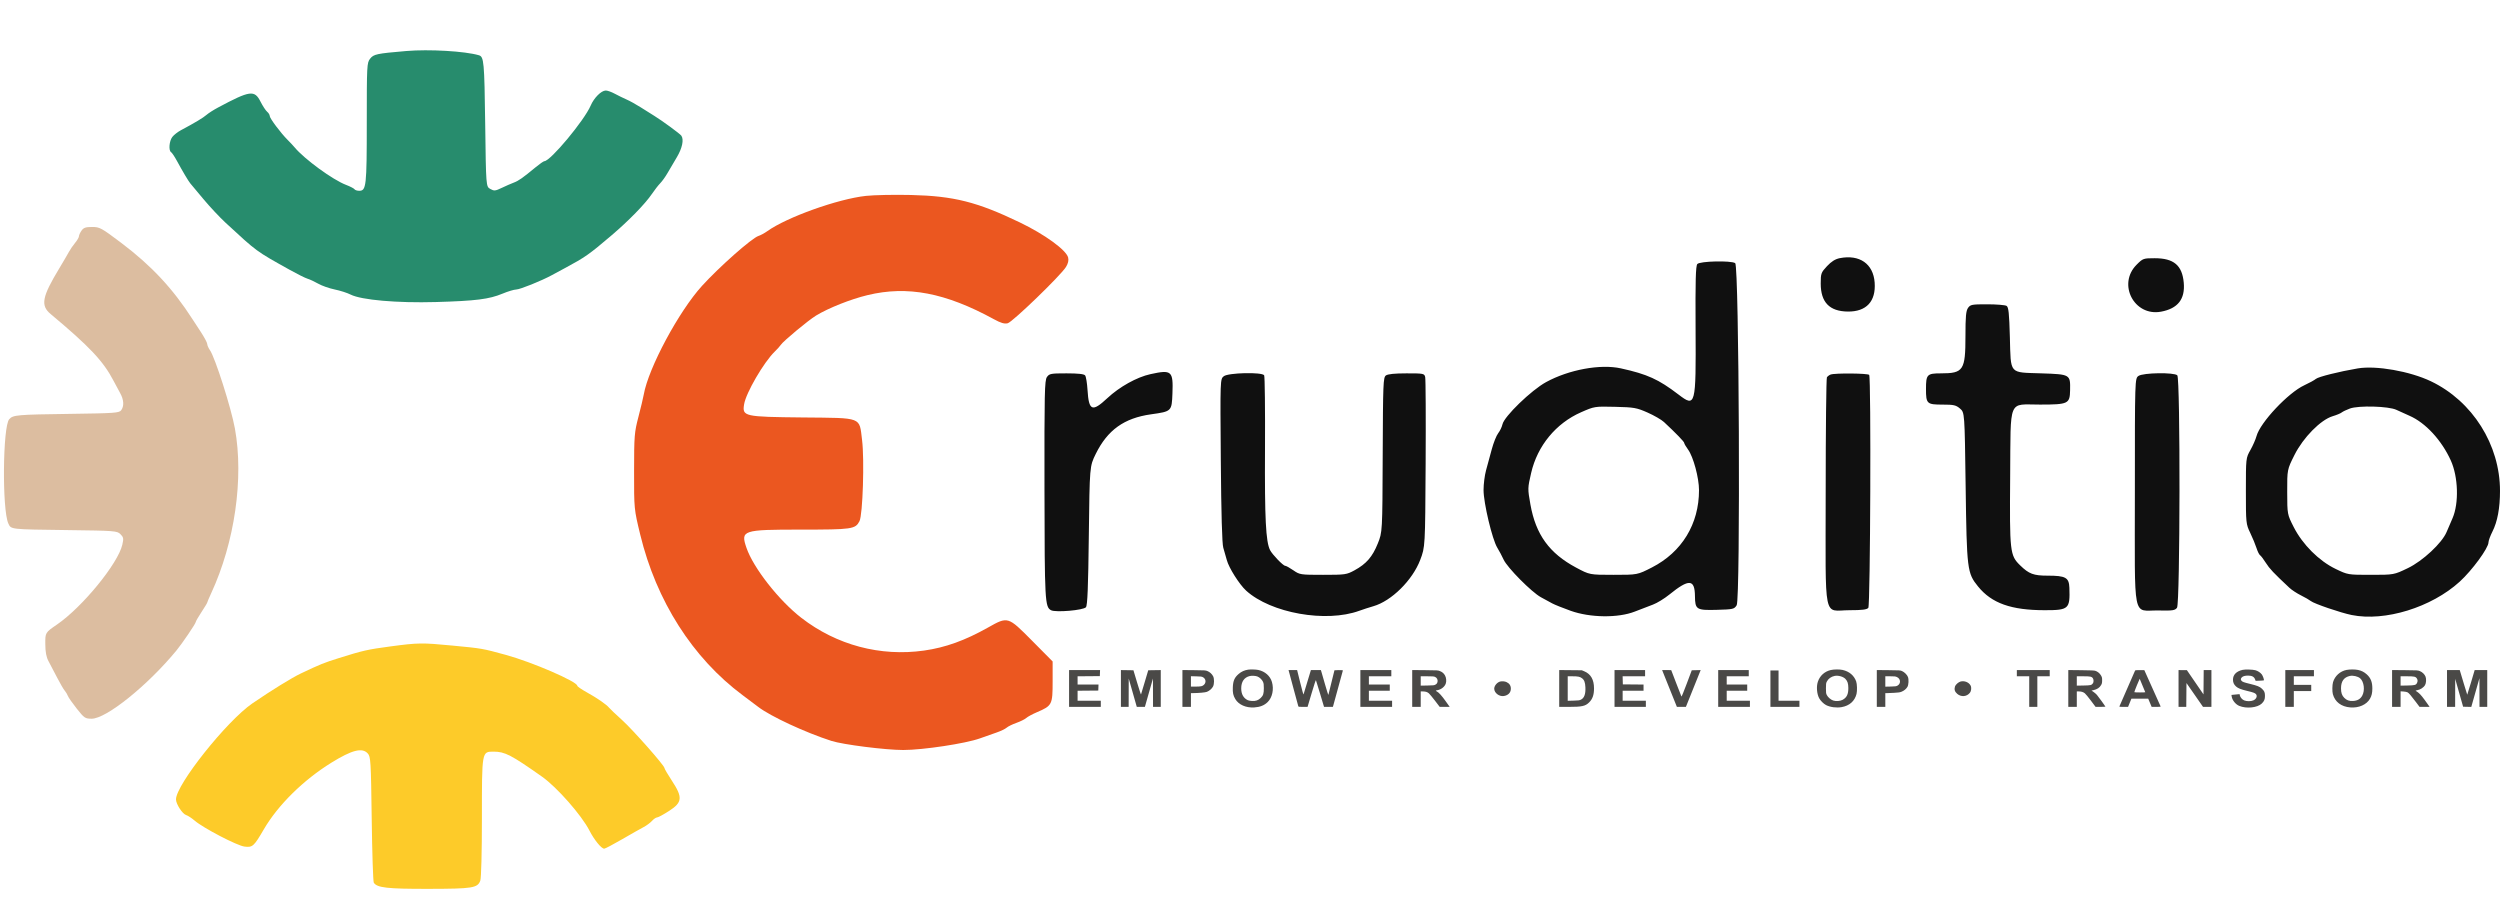
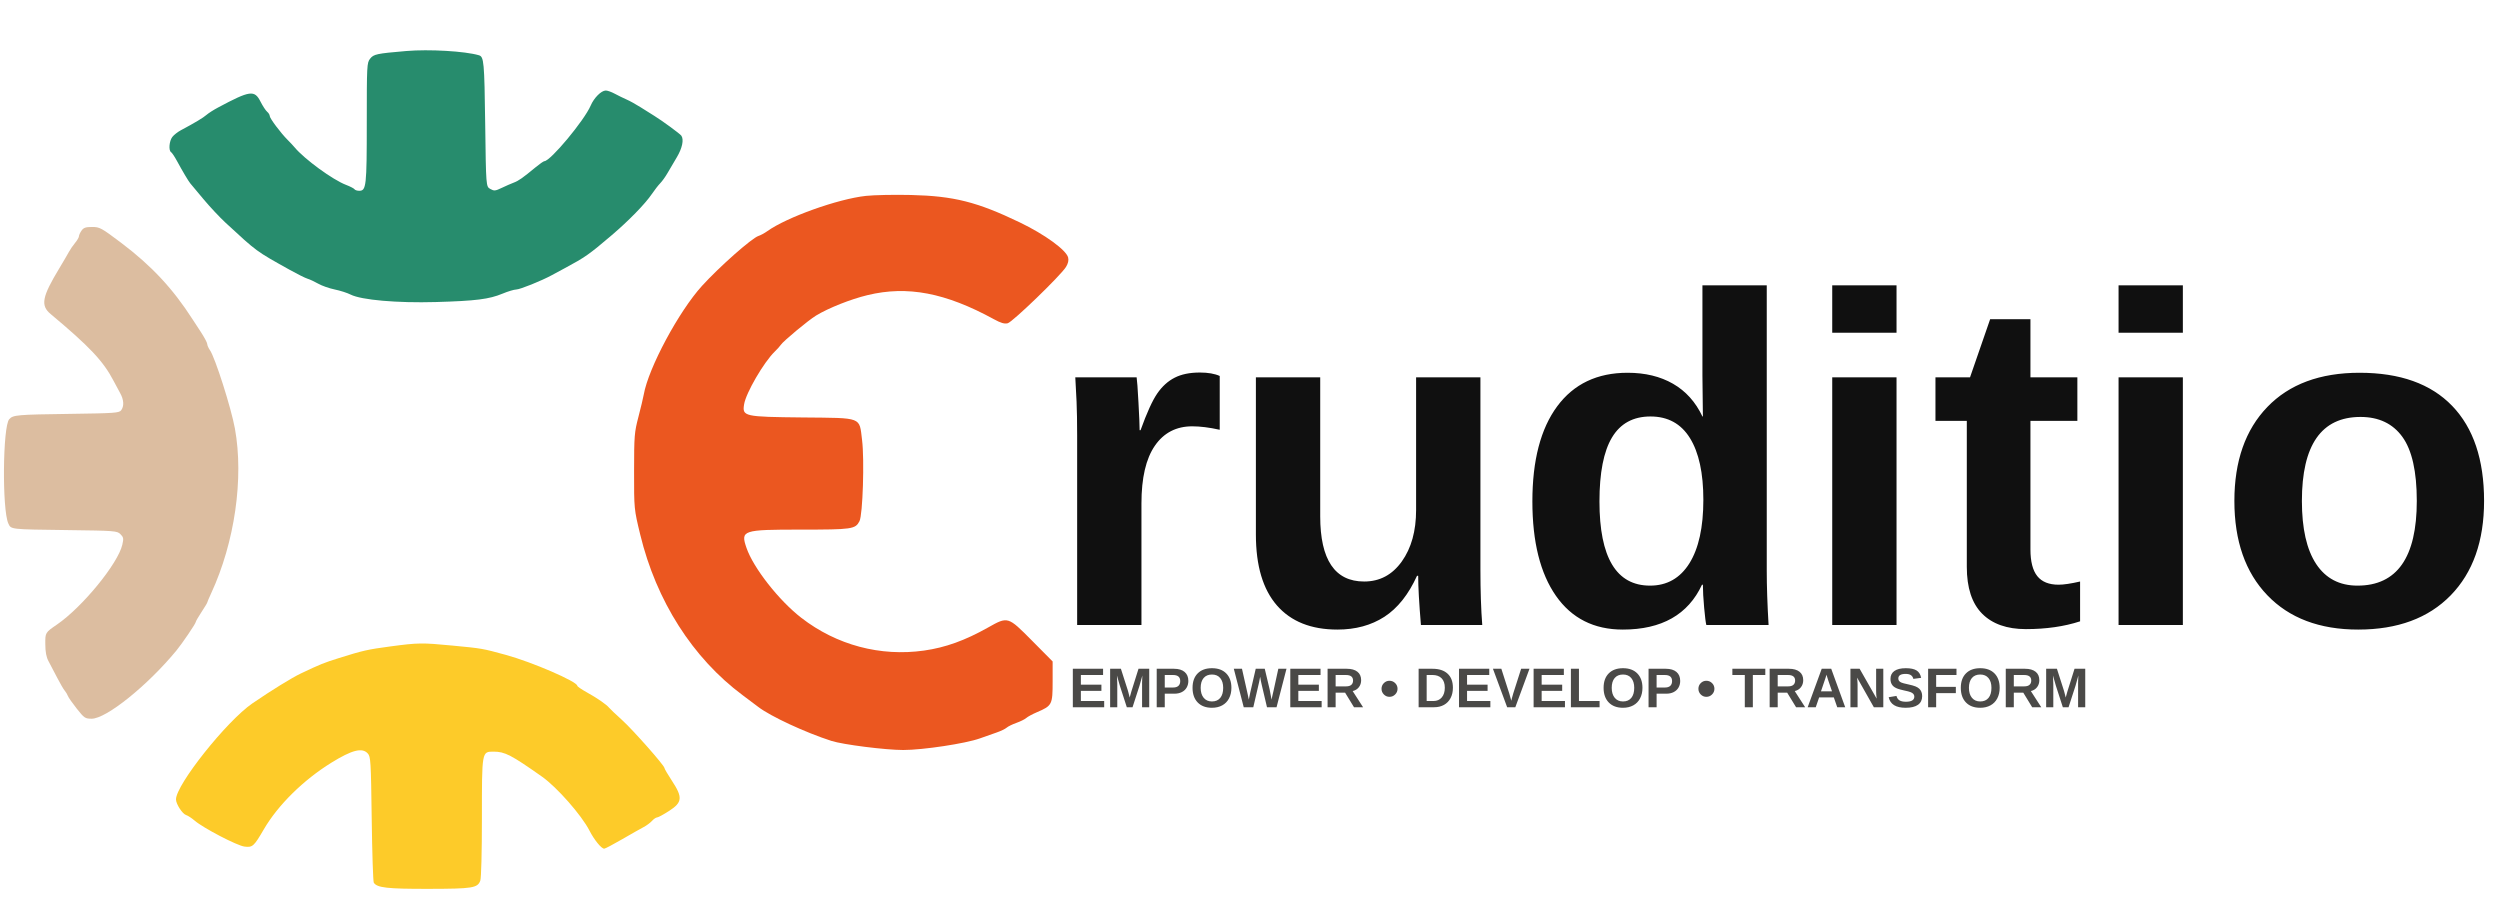
<svg xmlns="http://www.w3.org/2000/svg" viewBox="0 0 1520 548">
  <path fill="#dcbda0" fill-rule="evenodd" d="M 49.557 140.223 C 48.701 141.445, 48 142.985, 48 143.646 C 48 144.306, 46.944 146.119, 45.652 147.673 C 44.361 149.228, 42.673 151.688, 41.902 153.141 C 41.131 154.593, 38.497 159.093, 36.049 163.141 C 25.544 180.510, 24.550 185.720, 30.750 190.903 C 54.473 210.733, 62.812 219.580, 69.017 231.500 C 70.162 233.700, 71.976 237.075, 73.048 239 C 75.315 243.071, 75.546 246.871, 73.683 249.418 C 72.479 251.065, 69.849 251.254, 42.933 251.629 C 10.104 252.085, 7.970 252.271, 5.619 254.869 C 1.665 259.237, 1.223 309.929, 5.066 318.274 C 6.749 321.931, 5.925 321.838, 40.816 322.293 C 70.066 322.674, 71.207 322.762, 73.245 324.800 C 75.112 326.667, 75.242 327.411, 74.365 331.206 C 71.708 342.699, 50.067 369.135, 34.665 379.702 C 27.500 384.618, 27.500 384.618, 27.543 391.559 C 27.573 396.496, 28.150 399.537, 29.543 402.092 C 30.619 404.067, 32.960 408.529, 34.744 412.006 C 36.528 415.484, 38.597 419.042, 39.342 419.914 C 40.087 420.786, 40.954 422.233, 41.270 423.129 C 41.586 424.025, 44.017 427.503, 46.672 430.859 C 51.192 436.570, 51.767 436.960, 55.679 436.980 C 64.580 437.023, 89.737 416.800, 107.279 395.500 C 110.780 391.250, 119 379.129, 119 378.217 C 119 377.798, 120.575 375.063, 122.500 372.140 C 124.425 369.217, 126 366.611, 126 366.350 C 126 366.088, 127.081 363.540, 128.402 360.687 C 142.711 329.792, 148.331 290.734, 142.818 260.500 C 140.537 247.989, 130.776 217.373, 127.642 212.899 C 126.739 211.610, 126 209.924, 126 209.154 C 126 208.383, 124.188 204.995, 121.973 201.626 C 119.759 198.257, 117.513 194.825, 116.983 194 C 105.035 175.401, 92.024 161.470, 73.695 147.653 C 61.569 138.512, 60.630 138, 56.001 138 C 52.084 138, 50.804 138.441, 49.557 140.223" />
  <path fill="#fdcb29" fill-rule="evenodd" d="M 237.500 393.006 C 223.554 394.864, 220.662 395.518, 206 400.125 C 196.829 403.007, 194.973 403.758, 183 409.428 C 177.515 412.025, 164.932 419.788, 153.439 427.664 C 137.856 438.343, 107 477.121, 107 486.026 C 107 488.820, 110.872 494.825, 113.138 495.544 C 114.235 495.892, 116.564 497.408, 118.316 498.913 C 123.605 503.458, 144.132 514.161, 148.633 514.720 C 153.569 515.334, 154.329 514.657, 160.396 504.249 C 169.004 489.483, 184.447 474.249, 201.500 463.702 C 214.058 455.935, 220.218 454.374, 223.595 458.103 C 225.377 460.071, 225.532 462.630, 226 497.853 C 226.275 518.559, 226.844 536.030, 227.264 536.677 C 229.266 539.761, 235.495 540.463, 260.500 540.423 C 287.402 540.379, 290.320 539.919, 292.018 535.453 C 292.594 533.939, 293 518.223, 293 497.482 C 293 456.509, 292.914 457, 300.113 457 C 306.950 457, 310.755 458.966, 329.529 472.198 C 338.591 478.585, 353.596 495.637, 358.393 505 C 361.316 510.705, 365.639 516, 367.373 516 C 367.923 516, 372.832 513.413, 378.282 510.250 C 383.732 507.087, 389.611 503.761, 391.346 502.858 C 393.081 501.955, 395.357 500.268, 396.405 499.108 C 397.453 497.949, 398.845 497, 399.500 497 C 400.154 497, 403.460 495.210, 406.845 493.022 C 414.913 487.807, 415.182 484.825, 408.498 474.657 C 406.024 470.893, 404 467.433, 404 466.968 C 404 465.438, 384.640 443.552, 378 437.576 C 374.425 434.358, 370.997 431.107, 370.382 430.352 C 368.733 428.326, 363.267 424.544, 356.750 420.920 C 353.587 419.161, 351 417.382, 351 416.968 C 351 414.417, 323.535 402.540, 307.500 398.156 C 293.203 394.248, 293.141 394.237, 275 392.504 C 256.515 390.738, 254.289 390.768, 237.500 393.006" />
  <path fill="#278c6d" fill-rule="evenodd" d="M 247 31.020 C 228.915 32.569, 227.196 32.935, 225.018 35.705 C 223.078 38.170, 223 39.678, 223 74.588 C 223 113.288, 222.699 116, 218.399 116 C 217.144 116, 215.862 115.585, 215.549 115.079 C 215.236 114.572, 212.896 113.362, 210.350 112.389 C 202.281 109.308, 185.102 96.764, 179.105 89.576 C 178.222 88.517, 176.329 86.492, 174.899 85.076 C 170.788 81.006, 164 71.948, 164 70.533 C 164 69.824, 163.290 68.656, 162.422 67.935 C 161.554 67.215, 159.747 64.460, 158.405 61.813 C 154.738 54.577, 152.080 54.944, 132.546 65.387 C 129.821 66.843, 126.671 68.856, 125.546 69.860 C 123.639 71.561, 118.339 74.735, 110 79.169 C 108.075 80.193, 105.723 82.036, 104.772 83.265 C 102.876 85.717, 102.404 91.514, 104.019 92.512 C 104.579 92.858, 106.177 95.247, 107.569 97.821 C 110.842 103.870, 114.621 110.231, 115.697 111.500 C 116.163 112.050, 119.737 116.325, 123.638 121 C 127.540 125.675, 133.605 132.152, 137.116 135.394 C 156.478 153.271, 155.382 152.467, 176.240 164.111 C 180.783 166.647, 185.625 169.056, 187 169.465 C 188.375 169.873, 191.300 171.234, 193.500 172.489 C 195.700 173.744, 200.200 175.324, 203.500 176.001 C 206.800 176.678, 211.158 178.073, 213.184 179.103 C 219.688 182.405, 241.503 184.317, 265 183.642 C 289.266 182.946, 297.423 181.920, 305.500 178.550 C 308.800 177.174, 312.568 176.037, 313.874 176.024 C 316.143 176.001, 329.172 170.751, 335.500 167.310 C 337.150 166.412, 340.750 164.470, 343.500 162.994 C 355.821 156.378, 358.155 154.737, 371.814 143.100 C 382.359 134.116, 392.166 124.061, 396.296 118 C 397.982 115.525, 400.293 112.551, 401.431 111.391 C 402.569 110.230, 404.514 107.530, 405.753 105.391 C 406.993 103.251, 409.580 98.858, 411.503 95.629 C 414.832 90.040, 415.917 84.818, 414.235 82.477 C 413.384 81.294, 402.671 73.438, 397.902 70.500 C 396.116 69.400, 392.370 67.046, 389.577 65.269 C 386.785 63.492, 382.925 61.353, 381 60.517 C 379.075 59.680, 375.836 58.096, 373.802 56.998 C 371.768 55.899, 369.293 55.014, 368.302 55.032 C 365.541 55.080, 361.157 59.467, 359.118 64.222 C 355.239 73.270, 334.623 98, 330.960 98 C 330.499 98, 328.080 99.687, 325.585 101.750 C 317.781 108.200, 315.319 109.929, 312.365 111.033 C 310.789 111.622, 307.516 113.055, 305.091 114.218 C 301.107 116.129, 300.433 116.192, 298.091 114.878 C 295.500 113.425, 295.500 113.425, 295 75.462 C 294.499 37.404, 294.231 34.492, 291.158 33.590 C 282.681 31.104, 260.855 29.834, 247 31.020" />
  <path fill="#eb5720" fill-rule="evenodd" d="M 526.500 119.096 C 509.448 120.947, 478.339 132.076, 466.500 140.562 C 464.850 141.745, 462.450 143.044, 461.167 143.450 C 457.157 144.718, 437.455 162.127, 426.859 173.766 C 412.720 189.295, 394.247 223.740, 391.407 239.867 C 391.055 241.865, 389.592 248, 388.155 253.500 C 385.707 262.866, 385.540 264.957, 385.521 286.500 C 385.500 309.500, 385.500 309.500, 389.250 325 C 399.009 365.330, 421.156 400.075, 451.500 422.656 C 455.350 425.521, 459.625 428.731, 461 429.789 C 468.422 435.503, 489.645 445.363, 505.513 450.470 C 512.519 452.725, 538.372 456, 549.165 456 C 561.155 456, 587.034 452.083, 595.781 448.943 C 598.926 447.814, 603.525 446.193, 606 445.341 C 608.475 444.489, 611.197 443.175, 612.050 442.422 C 612.902 441.669, 615.580 440.354, 618 439.500 C 620.420 438.646, 623.098 437.316, 623.950 436.545 C 624.803 435.774, 627.750 434.180, 630.500 433.004 C 639.675 429.080, 640 428.443, 640 414.410 L 640 402.168 627.525 389.584 C 612.744 374.674, 612.862 374.709, 600.667 381.567 C 586.702 389.420, 574.848 393.690, 561.885 395.535 C 535.286 399.322, 508.668 392.234, 487.230 375.655 C 473.601 365.116, 458.065 345.315, 453.879 333.149 C 450.178 322.393, 451.341 322, 486.887 322 C 518.151 322, 520.056 321.726, 522.570 316.864 C 524.557 313.021, 525.628 279.483, 524.144 267.581 C 522.359 253.275, 524.755 254.190, 488.090 253.814 C 452.329 253.448, 451.232 253.202, 452.413 245.821 C 453.520 238.899, 464.357 220.267, 471.072 213.741 C 472.633 212.224, 474.268 210.408, 474.705 209.706 C 476.053 207.540, 491.551 194.650, 496.150 191.869 C 503.862 187.206, 517.113 181.942, 527.436 179.441 C 551.693 173.564, 574.827 177.968, 604.256 194.065 C 608.528 196.402, 610.702 197.041, 612.691 196.541 C 615.639 195.801, 644.868 167.561, 648.109 162.322 C 649.425 160.194, 649.861 158.295, 649.429 156.575 C 648.284 152.013, 635.216 142.523, 620 135.204 C 594.112 122.752, 579.843 119.158, 553.879 118.550 C 543.771 118.313, 531.450 118.559, 526.500 119.096" />
-   <path fill="#101010" fill-rule="evenodd" d="M 1118.564 156.967 C 1115.838 157.506, 1113.454 159.004, 1110.814 161.834 C 1107.208 165.699, 1107 166.276, 1107 172.404 C 1107 183.788, 1112.331 189.302, 1123.459 189.428 C 1134.772 189.557, 1140.619 183.239, 1139.790 171.780 C 1138.968 160.411, 1130.615 154.582, 1118.564 156.967 M 1299.056 160.944 C 1287.270 172.730, 1297.566 192.522, 1313.909 189.499 C 1324.137 187.607, 1328.628 181.865, 1327.720 171.846 C 1326.763 161.298, 1321.648 157, 1310.050 157 C 1303.175 157, 1302.902 157.098, 1299.056 160.944 M 1031.974 160.531 C 1030.988 161.720, 1030.751 170.499, 1030.915 199.800 C 1031.179 246.933, 1030.944 247.834, 1020.462 239.831 C 1008.364 230.595, 1001.584 227.519, 985.500 223.970 C 973.017 221.215, 953.922 224.725, 940 232.333 C 931.044 237.226, 914.561 253.171, 913.510 257.956 C 913.153 259.579, 911.981 262.025, 910.905 263.393 C 909.829 264.761, 908.065 269.170, 906.986 273.190 C 905.907 277.211, 904.343 282.961, 903.512 285.968 C 902.680 288.975, 902 294.363, 902 297.940 C 902 305.833, 907.283 328.016, 910.348 332.995 C 911.532 334.918, 913.263 338.175, 914.196 340.233 C 916.393 345.084, 931.234 360.058, 936.881 363.122 C 939.291 364.430, 942.395 366.119, 943.780 366.876 C 945.165 367.633, 950.168 369.642, 954.899 371.341 C 966.802 375.616, 983.829 375.826, 994 371.822 C 997.575 370.415, 1002.525 368.513, 1005 367.595 C 1007.475 366.678, 1011.975 363.922, 1015 361.471 C 1026.903 351.829, 1030.425 352.045, 1030.534 362.425 C 1030.619 370.620, 1031.406 371.116, 1043.794 370.782 C 1053.750 370.515, 1054.372 370.371, 1055.895 368 C 1058.250 364.331, 1057.378 161.481, 1055 159.979 C 1052.358 158.309, 1033.441 158.763, 1031.974 160.531 M 1196.557 187.223 C 1195.318 188.991, 1195 192.471, 1195 204.272 C 1195 225.123, 1193.772 227, 1180.135 227 C 1171.633 227, 1171 227.658, 1171 236.500 C 1171 245.509, 1171.524 246, 1181.144 246 C 1187.887 246, 1189.251 246.312, 1191.694 248.412 C 1194.500 250.824, 1194.500 250.824, 1195.109 295.662 C 1195.798 346.419, 1196.044 348.415, 1202.640 356.559 C 1210.920 366.781, 1222.780 371, 1243.239 371 C 1257.842 371, 1258.643 370.269, 1258.183 357.348 C 1257.962 351.137, 1255.909 350, 1244.916 350 C 1236.417 350, 1233.577 348.936, 1228.282 343.765 C 1222.026 337.656, 1221.815 335.784, 1222.182 289.661 C 1222.567 241.470, 1220.678 246.007, 1240.361 245.985 C 1257.531 245.966, 1258.461 245.520, 1258.617 237.229 C 1258.797 227.611, 1258.755 227.586, 1241.117 226.998 C 1221.256 226.337, 1222.639 227.933, 1222 204.928 C 1221.597 190.398, 1221.210 186.740, 1220 185.976 C 1219.175 185.456, 1213.913 185.024, 1208.307 185.015 C 1198.898 185.001, 1197.994 185.171, 1196.557 187.223 M 1433.500 223.995 C 1422.250 225.904, 1409.565 229.079, 1408.081 230.356 C 1407.212 231.105, 1404.025 232.858, 1401 234.251 C 1391.249 238.744, 1374.196 256.886, 1371.966 265.140 C 1371.425 267.142, 1369.749 270.967, 1368.241 273.640 C 1365.506 278.489, 1365.500 278.546, 1365.500 298.500 C 1365.500 318.067, 1365.557 318.619, 1368.142 324 C 1369.596 327.025, 1371.316 331.181, 1371.965 333.236 C 1372.615 335.291, 1373.581 337.241, 1374.113 337.570 C 1374.646 337.899, 1376.230 339.988, 1377.634 342.212 C 1379.895 345.794, 1382.260 348.296, 1392 357.414 C 1393.375 358.701, 1396.525 360.762, 1399 361.994 C 1401.475 363.225, 1404.175 364.780, 1405 365.450 C 1406.984 367.059, 1423.105 372.569, 1429.799 373.926 C 1450.027 378.026, 1478.274 369.318, 1495.476 353.679 C 1503.011 346.828, 1513 333.196, 1513 329.763 C 1513 328.757, 1514.085 325.793, 1515.411 323.177 C 1518.464 317.150, 1520 308.878, 1520 298.453 C 1520 270.424, 1503.279 243.897, 1478 231.821 C 1465.206 225.709, 1444.674 222.098, 1433.500 223.995 M 699.500 227.477 C 691.169 229.307, 680.657 235.164, 673.213 242.123 C 664.072 250.669, 661.994 249.818, 661.223 237.214 C 660.964 232.971, 660.302 228.938, 659.753 228.250 C 659.071 227.395, 655.492 227, 648.434 227 C 638.867 227, 637.998 227.164, 636.530 229.250 C 635.122 231.251, 634.958 238.836, 635.041 297.793 C 635.136 365.529, 635.327 369.034, 639.029 371.016 C 641.796 372.496, 658.715 371.048, 660.252 369.198 C 661.187 368.073, 661.626 357.149, 662.004 325.598 C 662.509 283.500, 662.509 283.500, 666.201 276 C 673.370 261.441, 683.481 254.197, 699.837 251.902 C 712.381 250.143, 712.425 250.099, 712.845 239.194 C 713.372 225.509, 712.389 224.646, 699.500 227.477 M 744.042 228.765 C 741.863 230.529, 741.863 230.529, 742.254 280.015 C 742.508 312.337, 743.028 330.714, 743.750 333 C 744.359 334.925, 745.324 338.300, 745.895 340.500 C 747.108 345.178, 753.545 355.369, 757.643 359.101 C 772.680 372.790, 806.249 378.755, 826.500 371.336 C 828.700 370.530, 832.525 369.291, 835 368.582 C 846 365.434, 858.808 352.773, 863.500 340.406 C 866.500 332.500, 866.500 332.500, 866.786 282 C 866.943 254.225, 866.822 230.488, 866.517 229.250 C 865.984 227.090, 865.530 227, 855.172 227 C 847.964 227, 843.799 227.426, 842.626 228.285 C 840.998 229.475, 840.855 233.016, 840.684 276.535 C 840.500 323.500, 840.500 323.500, 837.679 330.500 C 834.429 338.566, 830.699 342.857, 823.558 346.745 C 818.717 349.382, 817.895 349.500, 804.413 349.500 C 790.675 349.500, 790.229 349.432, 786.360 346.750 C 784.178 345.238, 781.946 344, 781.399 344 C 780.158 344, 773.594 337.200, 772.202 334.473 C 769.606 329.383, 768.904 315.369, 769.120 272.931 C 769.242 248.969, 769.014 228.831, 768.612 228.181 C 767.337 226.118, 746.706 226.608, 744.042 228.765 M 1113 227.729 C 1112.175 228.043, 1111.169 228.795, 1110.765 229.400 C 1110.361 230.005, 1110.024 261.412, 1110.015 299.193 C 1109.997 379.678, 1108.235 371, 1124.600 371 C 1132.167 371, 1135.056 370.637, 1135.937 369.576 C 1137.175 368.085, 1137.689 229.924, 1136.465 227.943 C 1135.847 226.944, 1115.549 226.759, 1113 227.729 M 1300.223 228.557 C 1298 230.113, 1298 230.113, 1298 299.034 C 1298 379.454, 1296.277 370.835, 1312.425 371.173 C 1321.029 371.353, 1322.421 371.144, 1323.625 369.498 C 1325.517 366.911, 1325.686 230.086, 1323.800 228.200 C 1321.910 226.310, 1303.022 226.596, 1300.223 228.557 M 961.297 250.649 C 946.018 257.354, 934.755 271.029, 930.950 287.495 C 928.789 296.845, 928.783 297.108, 930.495 306.737 C 933.745 325.011, 941.968 336.377, 958.234 345.078 C 966.500 349.500, 966.500 349.500, 981.047 349.500 C 995.593 349.500, 995.593 349.500, 1004.350 345.019 C 1022.593 335.682, 1033 318.613, 1033 298.027 C 1033 290.520, 1029.537 277.678, 1026.336 273.317 C 1025.051 271.566, 1024 269.764, 1024 269.312 C 1024 268.566, 1018.992 263.390, 1011.711 256.611 C 1010.178 255.182, 1005.678 252.582, 1001.711 250.831 C 995.060 247.895, 993.530 247.625, 982 247.349 C 969.549 247.051, 969.468 247.064, 961.297 250.649 M 1428.741 248.386 C 1426.673 249.148, 1424.423 250.226, 1423.741 250.782 C 1423.058 251.338, 1420.598 252.358, 1418.273 253.048 C 1411.002 255.206, 1400.356 266.005, 1395.047 276.607 C 1390.593 285.500, 1390.593 285.500, 1390.622 299.111 C 1390.650 312.723, 1390.650 312.723, 1394.560 320.424 C 1399.949 331.039, 1409.911 341.006, 1420 345.877 C 1427.500 349.498, 1427.500 349.498, 1441.500 349.499 C 1455.500 349.500, 1455.500 349.500, 1464.007 345.411 C 1473.024 341.078, 1484.710 330.186, 1487.517 323.500 C 1488.210 321.850, 1489.840 318.062, 1491.138 315.081 C 1495.091 306.012, 1494.618 289.970, 1490.104 280 C 1484.514 267.652, 1474.716 257.036, 1465 252.799 C 1462.525 251.719, 1458.925 250.089, 1457 249.177 C 1452.297 246.947, 1434.034 246.436, 1428.741 248.386" />
-   <g transform="translate(650 407) scale(0.2352 0.20909) translate(-31 -81)">
-     <path fill="#4a4947" fill-rule="evenodd" d="M 494 81.691 C 484.501 83.281, 476.692 87.206, 469.701 93.903 C 458.681 104.461, 454.972 113.864, 454.284 133 C 453.708 149.021, 455.132 156.653, 460.660 167.172 C 469.326 183.665, 488.266 193.100, 509.657 191.582 C 524.749 190.510, 535.746 185.525, 544.504 175.785 C 556.465 162.481, 560.884 138.840, 555.385 117.571 C 550.826 99.936, 537.379 86.658, 519.907 82.540 C 514.013 81.150, 499.976 80.691, 494 81.691 M 2000 82.814 C 1983.898 87.023, 1971.727 99.462, 1966.587 116.961 C 1962.494 130.892, 1963.946 151.876, 1969.878 164.554 C 1973.300 171.866, 1981.376 180.964, 1987.772 184.712 C 1998.289 190.876, 2014.755 193.297, 2028.142 190.649 C 2048.389 186.645, 2061.943 173.127, 2066.571 152.325 C 2068.573 143.326, 2068.079 123.389, 2065.667 115.901 C 2060.061 98.489, 2047.974 87.007, 2030.540 82.530 C 2022.733 80.526, 2008.240 80.661, 2000 82.814 M 3064.500 82.343 C 3048.479 86.475, 3039.706 96.556, 3039.706 110.834 C 3039.706 119.022, 3042.179 125.179, 3047.677 130.677 C 3052.905 135.905, 3060.270 139.210, 3076.167 143.461 C 3091.977 147.689, 3096.486 149.531, 3099.073 152.819 C 3103.443 158.375, 3100.187 167.279, 3092.409 171.044 C 3085.936 174.178, 3075.039 174.166, 3068.537 171.018 C 3063.283 168.475, 3058.491 162.132, 3057.390 156.267 L 3056.756 152.887 3051.128 153.487 C 3048.033 153.817, 3043.308 154.342, 3040.629 154.654 L 3035.758 155.221 3036.391 159.837 C 3037.880 170.701, 3046.395 182.615, 3055.845 187.057 C 3074.403 195.780, 3102.856 192.475, 3114.087 180.290 C 3120.433 173.405, 3122.432 168.051, 3122.410 158 C 3122.388 147.817, 3120.946 143.994, 3114.544 137.151 C 3108.846 131.059, 3102.899 128.344, 3083.737 123.087 C 3067.525 118.640, 3063.896 117.118, 3061.561 113.783 C 3059.345 110.619, 3059.623 107.601, 3062.441 104.253 C 3065.429 100.701, 3070.760 99, 3078.898 99 C 3088.931 99, 3094.463 102.473, 3096.990 110.359 L 3098.227 114.218 3108.553 113.836 C 3114.233 113.626, 3119.168 113.166, 3119.520 112.814 C 3120.705 111.629, 3116.986 99.536, 3114.205 95.531 C 3110.470 90.153, 3103.988 85.391, 3097.706 83.409 C 3090.834 81.242, 3071.210 80.612, 3064.500 82.343 M 3333.251 82.516 C 3316.723 86.107, 3303.095 100.009, 3298.358 118.113 C 3296.257 126.140, 3296.009 145.330, 3297.906 153 C 3303.527 175.721, 3319.573 189.428, 3343.040 191.555 C 3365.037 193.548, 3385.163 183.506, 3393.914 166.171 C 3398.293 157.496, 3399.970 149.278, 3399.970 136.500 C 3399.970 117.604, 3395.835 105.862, 3385.486 95.379 C 3378.675 88.480, 3371.959 84.674, 3362.769 82.508 C 3355.077 80.694, 3341.622 80.698, 3333.251 82.516 M 31 136.500 L 31 190 72 190 L 113 190 113 181 L 113 172 83 172 L 53 172 53 157.516 L 53 143.033 79.750 142.766 L 106.500 142.500 106.789 133.750 L 107.078 125 80.039 125 L 53 125 53 113.015 L 53 101.031 81.750 100.765 L 110.500 100.500 110.789 91.750 L 111.078 83 71.039 83 L 31 83 31 136.500 M 165 136.475 L 165 190 175 190 L 185 190 185.091 148.750 L 185.182 107.500 194.913 146 C 200.265 167.175, 204.958 185.738, 205.341 187.250 L 206.038 190 216.500 190 L 226.962 190 227.659 187.250 C 228.042 185.738, 232.735 167.175, 238.087 146 L 247.818 107.500 247.909 148.750 L 248 190 258 190 L 268 190 268 136.475 L 268 82.950 251.820 83.225 L 235.640 83.500 226.520 118 C 221.504 136.975, 217.181 153.112, 216.914 153.860 C 216.646 154.608, 212.134 139.083, 206.888 119.360 L 197.350 83.500 181.175 83.225 L 165 82.950 165 136.475 M 324 136.433 L 324 190 335 190 L 346 190 346 170 L 346 150 350.750 149.951 C 366.785 149.785, 382.910 148.134, 387.255 146.212 C 393.713 143.355, 400.360 136.871, 403.129 130.727 C 406.427 123.411, 406.549 107.769, 403.363 100.878 C 400.303 94.261, 394.794 88.605, 388.742 85.870 C 383.666 83.575, 382.560 83.490, 353.750 83.183 L 324 82.866 324 136.433 M 610.678 134.750 C 617.470 163.213, 623.276 187.287, 623.581 188.250 C 624.067 189.786, 625.563 189.999, 635.817 189.989 L 647.500 189.978 657.955 150.364 C 665.200 122.911, 668.652 111.325, 669.202 112.625 C 669.638 113.656, 674.062 129.800, 679.033 148.500 C 684.004 167.200, 688.522 184.188, 689.074 186.250 L 690.077 190 701.500 190 L 712.923 190 713.923 186.250 C 714.473 184.188, 720.145 160.900, 726.526 134.500 C 732.908 108.100, 738.356 85.713, 738.632 84.750 C 739.089 83.158, 738.133 83, 728.067 83 C 721.980 83, 717 83.228, 717 83.506 C 717 84.557, 701.859 153.568, 701.314 155 C 701 155.825, 697.041 141.875, 692.517 124 C 687.993 106.125, 683.758 89.588, 683.107 87.250 L 681.923 83 669 83 L 656.077 83 655.088 86.750 C 641.888 136.778, 637.843 151.832, 637.176 153.419 C 636.621 154.740, 633.895 144.050, 628.440 119.169 L 620.511 83 609.420 83 L 598.329 83 610.678 134.750 M 784 136.500 L 784 190 825 190 L 866 190 866 181 L 866 172 836 172 L 806 172 806 157.500 L 806 143 833 143 L 860 143 860 134 L 860 125 833 125 L 806 125 806 113 L 806 101 835 101 L 864 101 864 92 L 864 83 824 83 L 784 83 784 136.500 M 918 136.428 L 918 190 929 190 L 940 190 940 167.500 L 940 145 944.750 145.024 C 952.524 145.063, 956.976 146.570, 961.043 150.542 C 963.123 152.574, 970.291 162.283, 976.970 172.118 L 989.114 190 1002.025 190 L 1014.936 190 1004.718 173.791 C 994.541 157.646, 986.535 147.694, 981.597 145.052 C 978.074 143.166, 978.329 142.349, 982.695 141.529 C 992.513 139.688, 1001.528 131.947, 1004.590 122.730 C 1006.935 115.669, 1006.132 105.100, 1002.749 98.500 C 999.543 92.244, 995.898 88.751, 989.500 85.804 C 984.650 83.569, 983.500 83.490, 951.250 83.178 L 918 82.856 918 136.428 M 1298 136.432 L 1298 190 1322.750 189.983 C 1356.903 189.959, 1365.596 187.805, 1375.358 176.946 C 1384.234 167.075, 1387.962 155.105, 1387.985 136.410 C 1388.016 110.911, 1379.825 94.576, 1363 86.587 L 1356.500 83.500 1327.250 83.182 L 1298 82.865 1298 136.432 M 1441 136.500 L 1441 190 1481.500 190 L 1522 190 1522 181 L 1522 172 1492 172 L 1462 172 1462 157.500 L 1462 143 1489 143 L 1516 143 1516 134.016 L 1516 125.033 1489.250 124.766 L 1462.500 124.500 1462.218 112.750 L 1461.937 101 1490.968 101 L 1520 101 1520 92 L 1520 83 1480.500 83 L 1441 83 1441 136.500 M 1568.934 96.750 C 1571.613 104.313, 1579.523 126.475, 1586.513 146 C 1593.503 165.525, 1599.889 183.412, 1600.705 185.750 L 1602.188 190 1613.844 189.985 L 1625.500 189.970 1644.598 136.455 L 1663.696 82.939 1652.180 83.220 L 1640.663 83.500 1627.701 122.392 C 1619.880 145.858, 1614.446 160.732, 1614 159.892 C 1613.594 159.126, 1607.465 141.515, 1600.381 120.756 L 1587.500 83.013 1575.782 83.006 L 1564.065 83 1568.934 96.750 M 1709 136.500 L 1709 190 1750 190 L 1791 190 1791 181 L 1791 172 1761 172 L 1731 172 1731 157.500 L 1731 143 1757.500 143 L 1784 143 1784 134 L 1784 125 1757.500 125 L 1731 125 1731 113 L 1731 101 1759.500 101 L 1788 101 1788 92 L 1788 83 1748.500 83 L 1709 83 1709 136.500 M 2119 136.434 L 2119 190 2130 190 L 2141 190 2141 170 L 2141 150 2145.750 149.951 C 2148.363 149.924, 2156.643 149.527, 2164.152 149.069 C 2175.427 148.382, 2178.749 147.804, 2183.238 145.748 C 2189.578 142.846, 2195.086 137.678, 2198.184 131.723 C 2201.227 125.874, 2201.962 110.411, 2199.542 103.126 C 2197.428 96.762, 2190.546 88.988, 2184.261 85.865 C 2179.621 83.560, 2178.731 83.492, 2149.250 83.184 L 2119 82.868 2119 136.434 M 2481 92 L 2481 101 2497 101 L 2513 101 2513 145.500 L 2513 190 2523.500 190 L 2534 190 2534 145.500 L 2534 101 2550 101 L 2566 101 2566 92 L 2566 83 2523.500 83 L 2481 83 2481 92 M 2614 136.438 L 2614 190 2625 190 L 2636 190 2636 167.500 L 2636 145 2640.750 145.006 C 2647.722 145.014, 2652.672 146.704, 2656.821 150.494 C 2658.844 152.342, 2665.900 161.970, 2672.500 171.890 L 2684.500 189.925 2697.250 189.963 C 2704.262 189.983, 2710 189.769, 2710 189.487 C 2710 188.390, 2691.596 159.668, 2687.885 154.974 C 2685.727 152.244, 2681.726 148.341, 2678.994 146.302 L 2674.027 142.593 2679.033 141.312 C 2688.760 138.823, 2694.735 134.371, 2698.751 126.620 C 2700.999 122.281, 2701.411 120.193, 2701.452 112.932 C 2701.495 105.325, 2701.163 103.705, 2698.490 98.475 C 2695.210 92.059, 2689.420 86.893, 2683.225 84.855 C 2680.700 84.024, 2668.953 83.508, 2646.750 83.253 L 2614 82.876 2614 136.438 M 2786.708 84.250 C 2783.219 92.867, 2746.623 186.965, 2746.260 188.250 C 2745.811 189.843, 2746.786 190, 2757.133 189.998 L 2768.500 189.996 2772.842 177.998 L 2777.184 166 2798.859 166 L 2820.535 166 2825.017 177.993 L 2829.500 189.986 2841.333 189.993 C 2848.053 189.997, 2853.023 189.605, 2852.833 189.087 C 2852.650 188.584, 2843.050 164.515, 2831.500 135.599 L 2810.500 83.024 2798.857 83.012 C 2790.470 83.003, 2787.072 83.350, 2786.708 84.250 M 2899 136.500 L 2899 190 2908.987 190 L 2918.974 190 2919.237 155.324 L 2919.500 120.648 2940.906 155.324 L 2962.313 190 2973.156 190 L 2984 190 2984 136.500 L 2984 83 2974.013 83 L 2964.025 83 2963.763 118.320 L 2963.500 153.640 2942 118.359 L 2920.500 83.077 2909.750 83.039 L 2899 83 2899 136.500 M 3175 136.500 L 3175 190 3186 190 L 3197 190 3197 167 L 3197 144 3219.500 144 L 3242 144 3242 135 L 3242 126 3219.500 126 L 3197 126 3197 113.500 L 3197 101 3223 101 L 3249 101 3249 92 L 3249 83 3212 83 L 3175 83 3175 136.500 M 3451 136.428 L 3451 190 3462 190 L 3473 190 3473 167.356 L 3473 144.711 3480.460 145.276 C 3484.891 145.611, 3489.140 146.560, 3490.925 147.615 C 3494.386 149.659, 3499.910 156.874, 3512.852 176.250 L 3522.035 190 3535.025 190 L 3548.014 190 3542.893 181.750 C 3531.315 163.099, 3524.769 153.989, 3519.452 149.130 C 3516.365 146.308, 3513.425 144, 3512.919 144 C 3512.414 144, 3512 143.600, 3512 143.111 C 3512 142.623, 3513.667 141.910, 3515.703 141.528 C 3524.042 139.963, 3532.455 133.811, 3536.253 126.500 C 3539.157 120.910, 3539.805 108.939, 3537.567 102.203 C 3535.329 95.463, 3529.336 88.848, 3522.788 85.890 C 3517.608 83.550, 3516.819 83.494, 3484.250 83.179 L 3451 82.856 3451 136.428 M 3593 136.500 L 3593 190 3603.500 190 L 3614 190 3614.092 149.250 L 3614.184 108.500 3624.400 149 L 3634.616 189.500 3645.178 189.783 L 3655.739 190.065 3666.277 148.283 L 3676.816 106.500 3676.908 148.250 L 3677 190 3687 190 L 3697 190 3697 136.500 L 3697 83 3680.738 83 L 3664.476 83 3655.037 118.965 C 3649.845 138.746, 3645.448 154.781, 3645.265 154.599 C 3645.083 154.416, 3641.108 139.919, 3636.434 122.383 C 3631.759 104.847, 3627.482 88.813, 3626.929 86.750 L 3625.923 83 3609.461 83 L 3593 83 3593 136.500 M 1844 137 L 1844 190 1881.500 190 L 1919 190 1919 181 L 1919 172 1892 172 L 1865 172 1865 128 L 1865 84 1854.500 84 L 1844 84 1844 137 M 497.672 100.381 C 483.633 104.304, 476 116.890, 476 136.118 C 476 153.037, 481.823 164.685, 493.263 170.650 C 495.109 171.612, 499.743 172.530, 504.044 172.785 C 513.626 173.354, 519.970 170.878, 526.317 164.092 C 532.882 157.073, 534.510 151.357, 534.457 135.500 C 534.420 124.442, 534.078 121.655, 532.170 116.843 C 529.729 110.689, 523.242 103.835, 517.647 101.497 C 512.591 99.385, 503.131 98.856, 497.672 100.381 M 2010 99.924 C 2000.963 101.992, 1993.619 107.957, 1989.870 116.273 C 1987.745 120.987, 1987.513 122.924, 1987.507 136 C 1987.501 149.101, 1987.728 151.003, 1989.858 155.714 C 1992.758 162.128, 1999.986 169.066, 2006.268 171.465 C 2013.413 174.193, 2024.440 173.252, 2030.704 169.379 C 2041.382 162.778, 2045.537 153.057, 2045.397 135 C 2045.297 122.034, 2043.419 115.383, 2038 108.814 C 2032.314 101.920, 2019.313 97.792, 2010 99.924 M 3341.734 100.034 C 3326.429 103.860, 3319 115.612, 3319 136 C 3319 149.104, 3321.420 157.026, 3327.481 163.768 C 3333.845 170.846, 3340.136 173.369, 3349.956 172.782 C 3361.352 172.101, 3368.941 167.231, 3373.769 157.500 C 3381.311 142.299, 3378.548 116.481, 3368.343 106.804 C 3362.310 101.082, 3350.035 97.959, 3341.734 100.034 M 346 115.904 L 346 131 357.750 130.994 C 371.975 130.988, 375.905 130.011, 379.868 125.497 C 385.853 118.681, 384.579 108.389, 377.183 103.790 C 373.903 101.751, 371.994 101.462, 359.750 101.154 L 346 100.808 346 115.904 M 940 114.599 L 940 128.198 957.296 127.849 C 972.306 127.546, 974.982 127.246, 977.546 125.575 C 981.670 122.888, 982.809 121.131, 983.560 116.300 C 984.433 110.680, 981.741 105.120, 977 102.752 C 974.086 101.296, 970.693 101.003, 956.750 101.002 L 940 101 940 114.599 M 1320 136.624 L 1320 172.248 1334.750 171.803 C 1347.451 171.421, 1350.090 171.054, 1353.749 169.160 C 1362.675 164.539, 1366.541 152.858, 1365.716 133 C 1365.120 118.681, 1362.772 111.673, 1356.879 106.628 C 1351.630 102.136, 1346.621 101, 1332.057 101 L 1320 101 1320 136.624 M 2141 116.096 L 2141 131.192 2154.750 130.846 C 2166.358 130.554, 2169.045 130.183, 2172 128.466 C 2181.708 122.824, 2181.156 108.352, 2171.038 103.250 C 2167.105 101.267, 2165.061 101, 2153.788 101 L 2141 101 2141 116.096 M 2636 114.599 L 2636 128.198 2653.296 127.849 C 2672.025 127.471, 2674.028 126.939, 2677.675 121.373 C 2679.930 117.931, 2679.793 110.140, 2677.413 106.508 C 2674.323 101.792, 2670.745 101, 2652.532 101 L 2636 101 2636 114.599 M 3473 114.599 L 3473 128.198 3490.250 127.822 C 3509.682 127.399, 3512.548 126.580, 3515.365 120.643 C 3517.560 116.018, 3517.420 111.201, 3514.974 107.190 C 3511.716 101.845, 3508.243 101, 3489.532 101 L 3473 101 3473 114.599 M 2791.307 127.246 C 2787.448 137.836, 2784.476 146.838, 2784.704 147.250 C 2785.199 148.146, 2813 148.274, 2813 147.381 C 2813 146.693, 2798.980 108.650, 2798.578 108.246 C 2798.439 108.106, 2795.167 116.656, 2791.307 127.246 M 1145.609 116.199 C 1137.608 118.392, 1130.011 128.524, 1130.011 137 C 1130.011 149.379, 1142.957 160.545, 1154.820 158.398 C 1166.269 156.327, 1173 148.404, 1173 137 C 1173 127.984, 1169.189 121.599, 1161.487 117.714 C 1157.305 115.604, 1150.238 114.929, 1145.609 116.199 M 2335.609 116.199 C 2330.302 117.653, 2322.521 125.327, 2321.105 130.500 C 2318.704 139.278, 2320.469 145.820, 2326.929 152.088 C 2336.930 161.791, 2351.487 160.497, 2359.428 149.198 C 2363.455 143.469, 2364.274 133.407, 2361.201 127.413 C 2356.461 118.169, 2345.670 113.440, 2335.609 116.199" />
-   </g>
+   <text x="635" y="380" textLength="885" lengthAdjust="spacing" font-family="'Century Gothic','Segoe UI',Arial,sans-serif" font-weight="700" font-size="285" fill="#101010">ruditio</text>
+   <text x="650" y="430" textLength="862" lengthAdjust="spacing" font-family="'Century Gothic','Segoe UI',Arial,sans-serif" font-weight="700" font-size="34" fill="#4a4947">EMPOWER • DEVELOP • TRANSFORM</text>
</svg>
